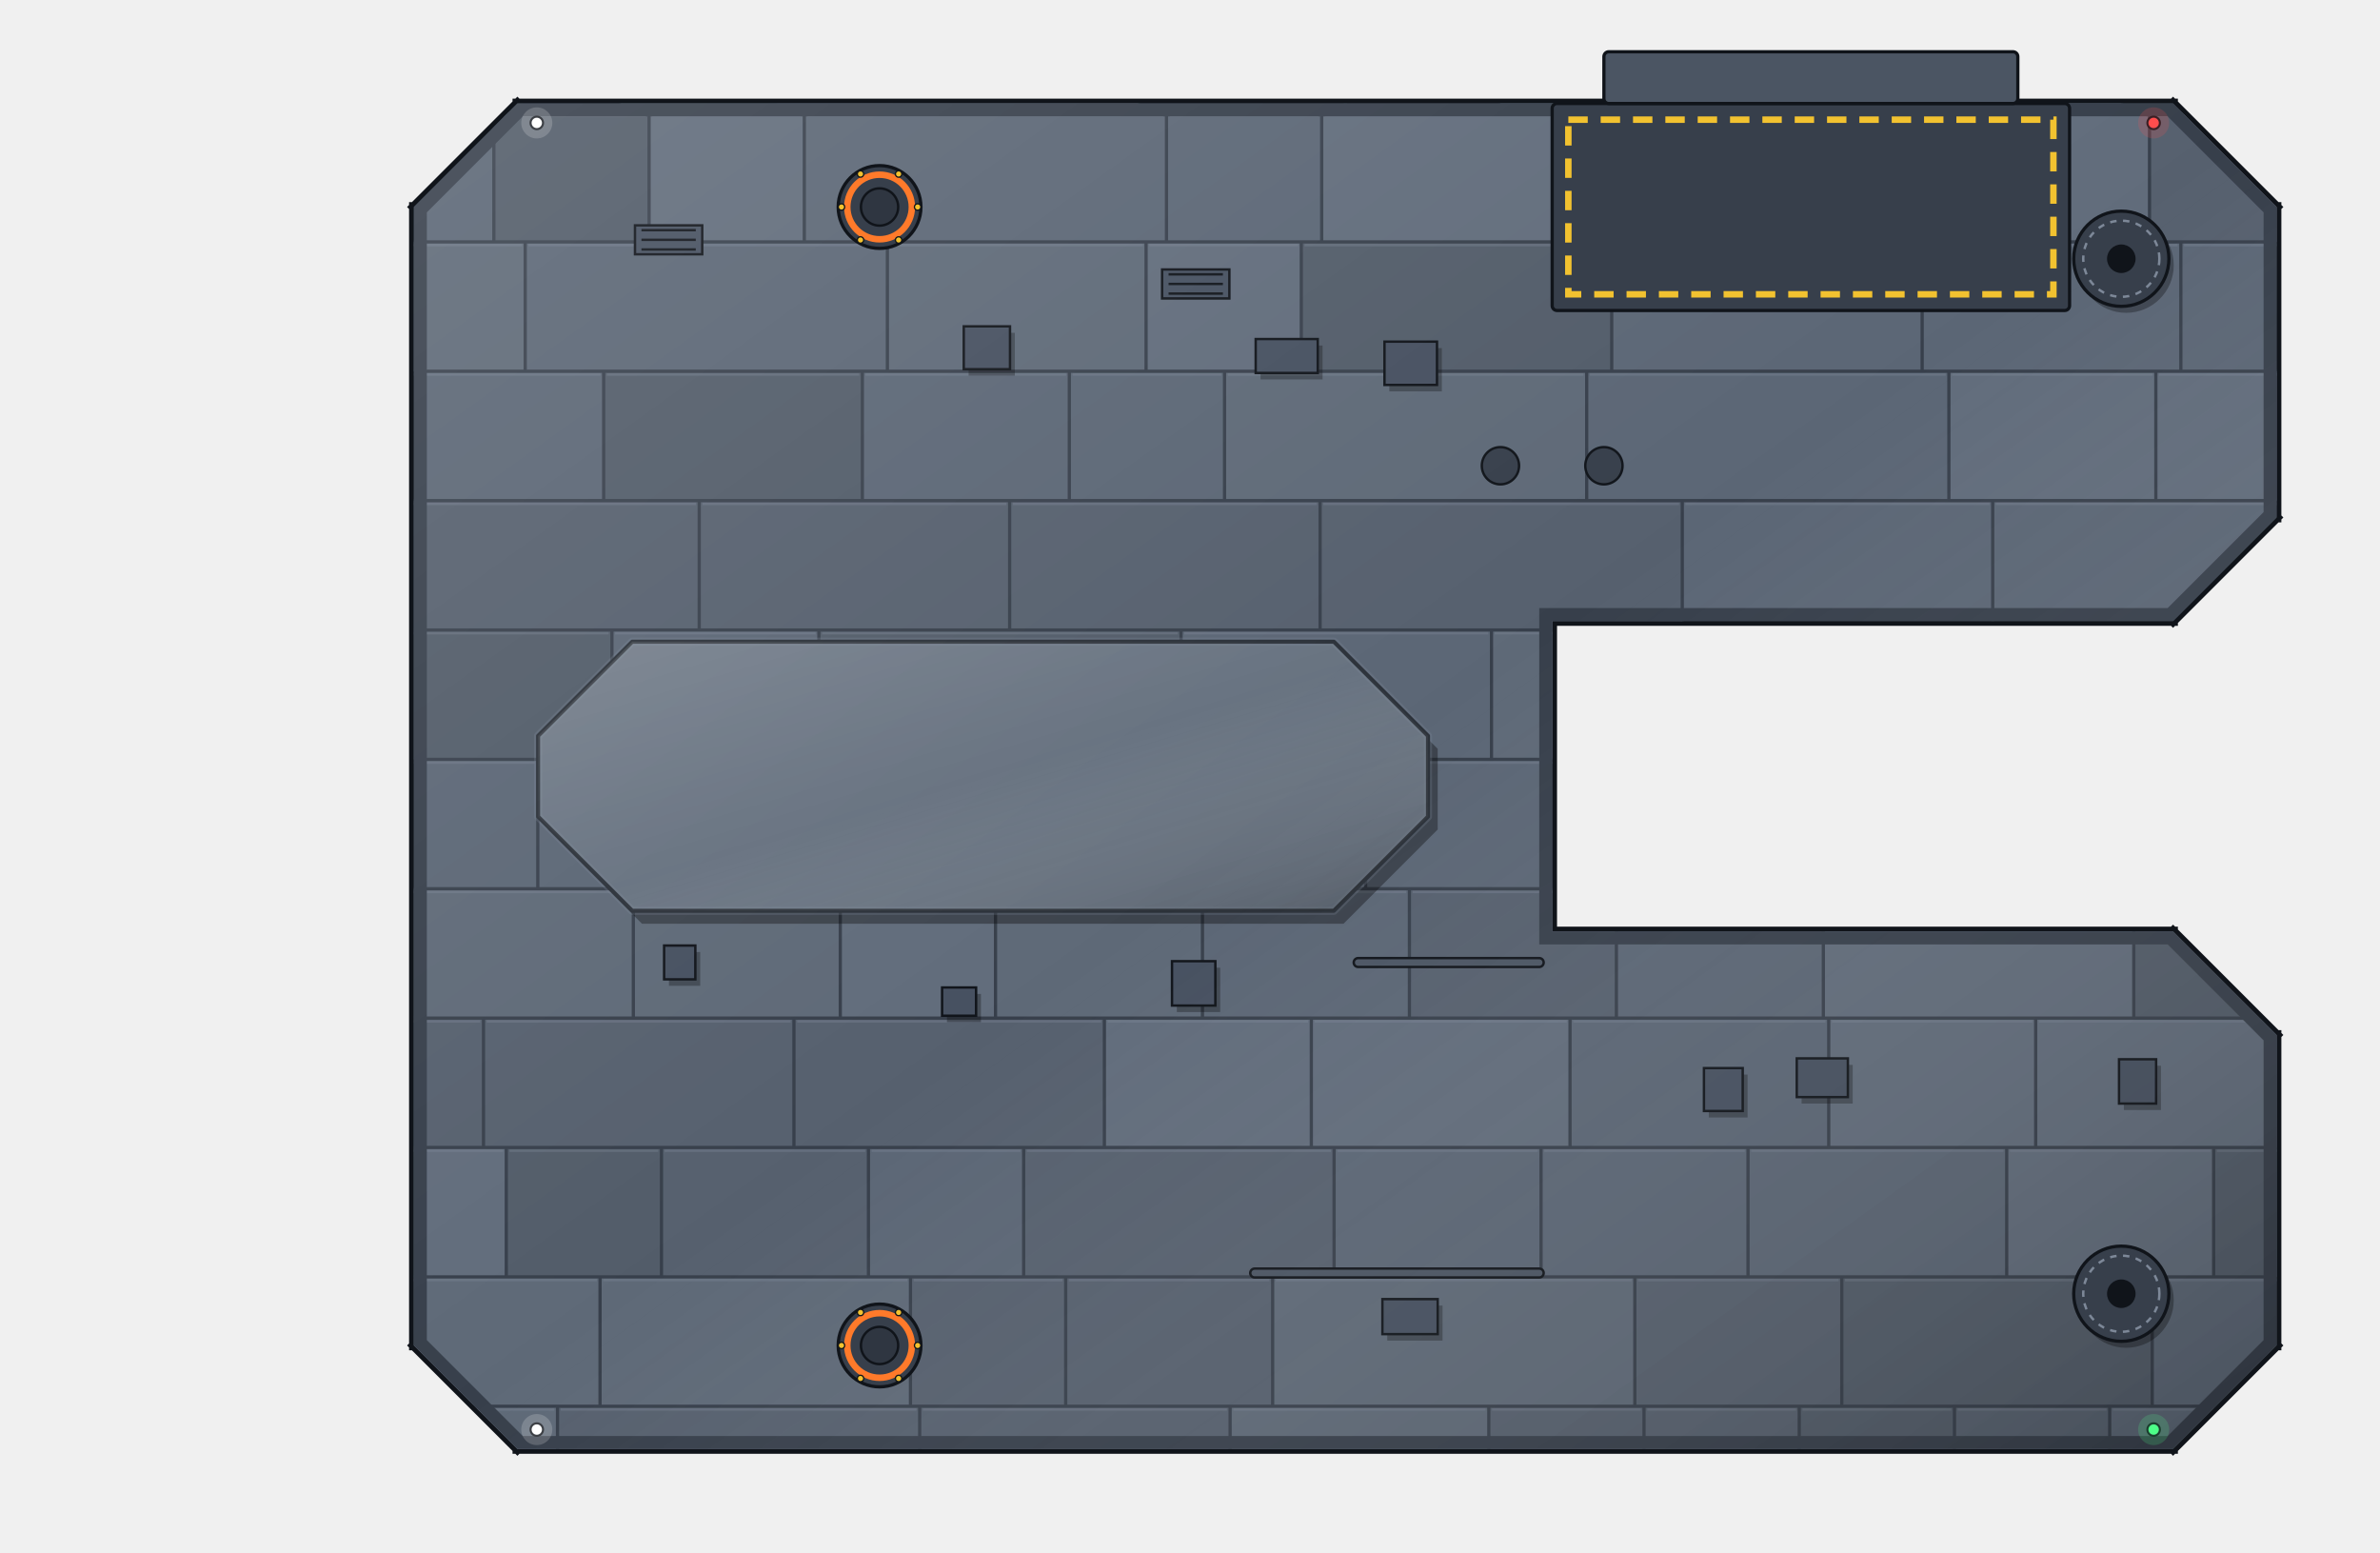
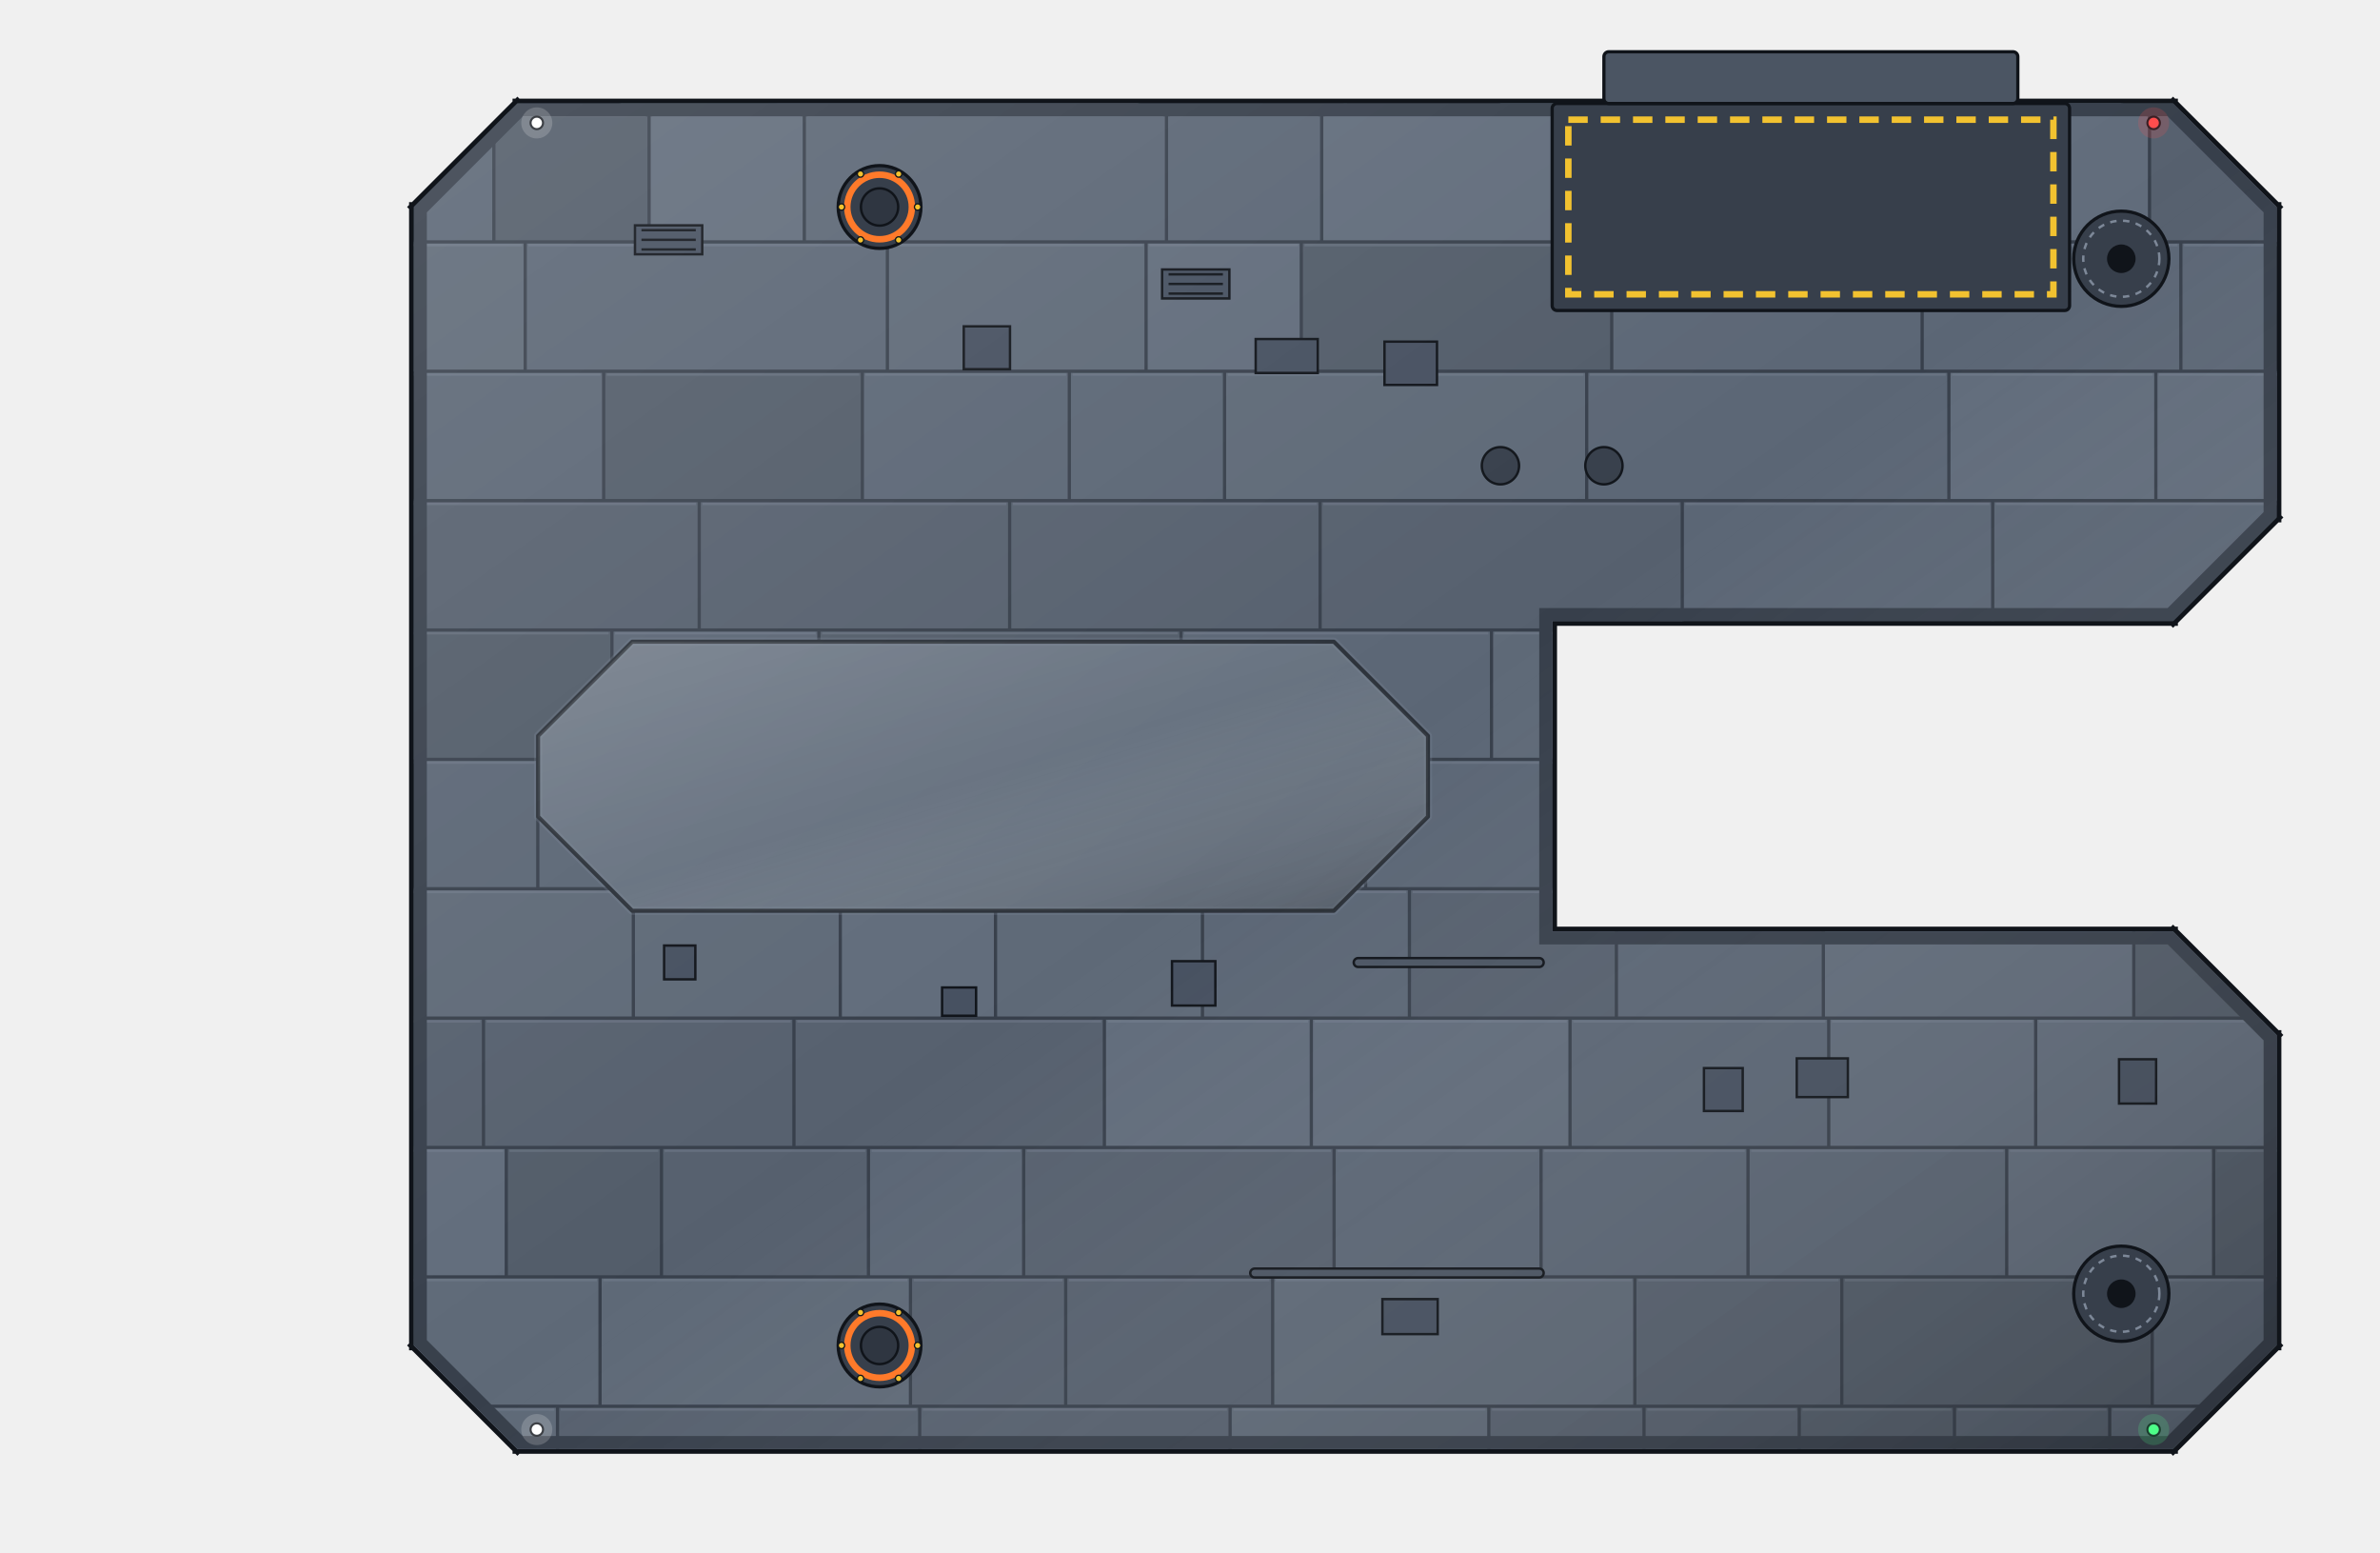
<svg xmlns="http://www.w3.org/2000/svg" width="1472" height="960" viewBox="-832 -480 1472 960">
  <defs>
    <clipPath id="ore_barge_roof">
      <path d="M-512 -352L-576 -352L-512 -416ZM-576 -352h64v64h-64zM-576 -288h64v64h-64zM-576 -224h64v64h-64zM-576 -160h64v64h-64zM-576 -96h64v64h-64zM-576 -32h64v64h-64zM-576 32h64v64h-64zM-576 96h64v64h-64zM-576 160h64v64h-64zM-576 224h64v64h-64zM-576 288h64v64h-64zM-512 352L-512 416L-576 352ZM-512 -416h64v64h-64zM-512 -352h64v64h-64zM-512 -288h64v64h-64zM-512 -224h64v64h-64zM-512 -160h64v64h-64zM-512 -96h64v64h-64zM-512 -32h64v64h-64zM-512 32h64v64h-64zM-512 96h64v64h-64zM-512 160h64v64h-64zM-512 224h64v64h-64zM-512 288h64v64h-64zM-512 352h64v64h-64zM-448 -416h64v64h-64zM-448 -352h64v64h-64zM-448 -288h64v64h-64zM-448 -224h64v64h-64zM-448 -160h64v64h-64zM-448 -96h64v64h-64zM-448 -32h64v64h-64zM-448 32h64v64h-64zM-448 96h64v64h-64zM-448 160h64v64h-64zM-448 224h64v64h-64zM-448 288h64v64h-64zM-448 352h64v64h-64zM-384 -416h64v64h-64zM-384 -352h64v64h-64zM-384 -288h64v64h-64zM-384 -224h64v64h-64zM-384 -160h64v64h-64zM-384 -96h64v64h-64zM-384 -32h64v64h-64zM-384 32h64v64h-64zM-384 96h64v64h-64zM-384 160h64v64h-64zM-384 224h64v64h-64zM-384 288h64v64h-64zM-384 352h64v64h-64zM-320 -416h64v64h-64zM-320 -352h64v64h-64zM-320 -288h64v64h-64zM-320 -224h64v64h-64zM-320 -160h64v64h-64zM-320 -96h64v64h-64zM-320 -32h64v64h-64zM-320 32h64v64h-64zM-320 96h64v64h-64zM-320 160h64v64h-64zM-320 224h64v64h-64zM-320 288h64v64h-64zM-320 352h64v64h-64zM-256 -416h64v64h-64zM-256 -352h64v64h-64zM-256 -288h64v64h-64zM-256 -224h64v64h-64zM-256 -160h64v64h-64zM-256 -96h64v64h-64zM-256 -32h64v64h-64zM-256 32h64v64h-64zM-256 96h64v64h-64zM-256 160h64v64h-64zM-256 224h64v64h-64zM-256 288h64v64h-64zM-256 352h64v64h-64zM-192 -416h64v64h-64zM-192 -352h64v64h-64zM-192 -288h64v64h-64zM-192 -224h64v64h-64zM-192 -160h64v64h-64zM-192 -96h64v64h-64zM-192 -32h64v64h-64zM-192 32h64v64h-64zM-192 96h64v64h-64zM-192 160h64v64h-64zM-192 224h64v64h-64zM-192 288h64v64h-64zM-192 352h64v64h-64zM-128 -416h64v64h-64zM-128 -352h64v64h-64zM-128 -288h64v64h-64zM-128 -224h64v64h-64zM-128 -160h64v64h-64zM-128 -96h64v64h-64zM-128 -32h64v64h-64zM-128 32h64v64h-64zM-128 96h64v64h-64zM-128 160h64v64h-64zM-128 224h64v64h-64zM-128 288h64v64h-64zM-128 352h64v64h-64zM-64 -416h64v64h-64zM-64 -352h64v64h-64zM-64 -288h64v64h-64zM-64 -224h64v64h-64zM-64 -160h64v64h-64zM-64 -96h64v64h-64zM-64 -32h64v64h-64zM-64 32h64v64h-64zM-64 96h64v64h-64zM-64 160h64v64h-64zM-64 224h64v64h-64zM-64 288h64v64h-64zM-64 352h64v64h-64zM0 -416h64v64h-64zM0 -352h64v64h-64zM0 -288h64v64h-64zM0 -224h64v64h-64zM0 -160h64v64h-64zM0 -96h64v64h-64zM0 -32h64v64h-64zM0 32h64v64h-64zM0 96h64v64h-64zM0 160h64v64h-64zM0 224h64v64h-64zM0 288h64v64h-64zM0 352h64v64h-64zM64 -416h64v64h-64zM64 -352h64v64h-64zM64 -288h64v64h-64zM64 -224h64v64h-64zM64 -160h64v64h-64zM64 -96h64v64h-64zM64 -32h64v64h-64zM64 32h64v64h-64zM64 96h64v64h-64zM64 160h64v64h-64zM64 224h64v64h-64zM64 288h64v64h-64zM64 352h64v64h-64zM128 -416h64v64h-64zM128 -352h64v64h-64zM128 -288h64v64h-64zM128 -224h64v64h-64zM128 -160h64v64h-64zM128 96h64v64h-64zM128 160h64v64h-64zM128 224h64v64h-64zM128 288h64v64h-64zM128 352h64v64h-64zM192 -416h64v64h-64zM192 -352h64v64h-64zM192 -288h64v64h-64zM192 -224h64v64h-64zM192 -160h64v64h-64zM192 96h64v64h-64zM192 160h64v64h-64zM192 224h64v64h-64zM192 288h64v64h-64zM192 352h64v64h-64zM256 -416h64v64h-64zM256 -352h64v64h-64zM256 -288h64v64h-64zM256 -224h64v64h-64zM256 -160h64v64h-64zM256 96h64v64h-64zM256 160h64v64h-64zM256 224h64v64h-64zM256 288h64v64h-64zM256 352h64v64h-64zM320 -416h64v64h-64zM320 -352h64v64h-64zM320 -288h64v64h-64zM320 -224h64v64h-64zM320 -160h64v64h-64zM320 96h64v64h-64zM320 160h64v64h-64zM320 224h64v64h-64zM320 288h64v64h-64zM320 352h64v64h-64zM384 -416h64v64h-64zM384 -352h64v64h-64zM384 -288h64v64h-64zM384 -224h64v64h-64zM384 -160h64v64h-64zM384 96h64v64h-64zM384 160h64v64h-64zM384 224h64v64h-64zM384 288h64v64h-64zM384 352h64v64h-64zM448 -416h64v64h-64zM448 -352h64v64h-64zM448 -288h64v64h-64zM448 -224h64v64h-64zM448 -160h64v64h-64zM448 96h64v64h-64zM448 160h64v64h-64zM448 224h64v64h-64zM448 288h64v64h-64zM448 352h64v64h-64zM512 -352L576 -352L512 -416ZM512 -352h64v64h-64zM512 -288h64v64h-64zM512 -224h64v64h-64zM512 -160L576 -160L512 -96ZM512 160L576 160L512 96ZM512 160h64v64h-64zM512 224h64v64h-64zM512 288h64v64h-64zM512 352L576 352L512 416Z" />
    </clipPath>
    <linearGradient id="ore_barge_sheen" x1="0" y1="0" x2="1" y2="1">
      <stop offset="0" stop-color="#ffffff" stop-opacity="0.12" />
      <stop offset="0.5" stop-color="#ffffff" stop-opacity="0" />
      <stop offset="1" stop-color="#000000" stop-opacity="0.22" />
    </linearGradient>
  </defs>
  <g id="base">
    <path d="M-512 -416L-448 -416M-256 -416L-192 -416M448 -416L512 -416M320 416L384 416M-576 -32L-576 32M-448 416L-384 416M-320 416L-256 416M384 416L448 416M-576 96L-576 160M448 -96L512 -96M-64 -416L0 -416M128 96L192 96M-192 416L-128 416M192 -416L256 -416M256 96L320 96M64 416L128 416M576 160L512 96M-576 -352L-576 -288M320 -416L384 -416M-576 224L-576 288M128 -96L128 -32M576 -352L576 -288M576 224L576 288M-576 -224L-576 -160M-448 -416L-384 -416M-512 416L-576 352M128 416L192 416M128 32L128 96M192 -96L256 -96M-320 -416L-256 -416M384 -416L448 -416M256 416L320 416M576 -224L576 -160M576 352L512 416M-576 -96L-576 -32M320 -96L384 -96M-192 -416L-128 -416M64 -416L128 -416M-576 32L-576 96M-128 416L-64 416M384 -96L448 -96M-576 -352L-512 -416M128 -416L192 -416M0 416L64 416M-576 160L-576 224M384 96L448 96M256 -416L320 -416M448 96L512 96M576 -352L512 -416M576 160L576 224M-576 -288L-576 -224M-576 288L-576 352M576 -288L576 -224M-384 416L-320 416M576 288L576 352M-576 -160L-576 -96M128 -96L192 -96M-512 416L-448 416M-128 -416L-64 -416M-256 416L-192 416M448 416L512 416M256 -96L320 -96M192 96L256 96M576 -160L512 -96M0 -416L64 -416M320 96L384 96M-64 416L0 416M128 -32L128 32M-384 -416L-320 -416M192 416L256 416" fill="none" stroke="#10141a" stroke-width="6" stroke-linecap="square" />
    <path d="M-512 -352L-576 -352L-512 -416ZM-576 -352h64v64h-64zM-576 -288h64v64h-64zM-576 -224h64v64h-64zM-576 -160h64v64h-64zM-576 -96h64v64h-64zM-576 -32h64v64h-64zM-576 32h64v64h-64zM-576 96h64v64h-64zM-576 160h64v64h-64zM-576 224h64v64h-64zM-576 288h64v64h-64zM-512 352L-512 416L-576 352ZM-512 -416h64v64h-64zM-512 -352h64v64h-64zM-512 -288h64v64h-64zM-512 -224h64v64h-64zM-512 -160h64v64h-64zM-512 -96h64v64h-64zM-512 -32h64v64h-64zM-512 32h64v64h-64zM-512 96h64v64h-64zM-512 160h64v64h-64zM-512 224h64v64h-64zM-512 288h64v64h-64zM-512 352h64v64h-64zM-448 -416h64v64h-64zM-448 -352h64v64h-64zM-448 -288h64v64h-64zM-448 -224h64v64h-64zM-448 -160h64v64h-64zM-448 -96h64v64h-64zM-448 -32h64v64h-64zM-448 32h64v64h-64zM-448 96h64v64h-64zM-448 160h64v64h-64zM-448 224h64v64h-64zM-448 288h64v64h-64zM-448 352h64v64h-64zM-384 -416h64v64h-64zM-384 -352h64v64h-64zM-384 -288h64v64h-64zM-384 -224h64v64h-64zM-384 -160h64v64h-64zM-384 -96h64v64h-64zM-384 -32h64v64h-64zM-384 32h64v64h-64zM-384 96h64v64h-64zM-384 160h64v64h-64zM-384 224h64v64h-64zM-384 288h64v64h-64zM-384 352h64v64h-64zM-320 -416h64v64h-64zM-320 -352h64v64h-64zM-320 -288h64v64h-64zM-320 -224h64v64h-64zM-320 -160h64v64h-64zM-320 -96h64v64h-64zM-320 -32h64v64h-64zM-320 32h64v64h-64zM-320 96h64v64h-64zM-320 160h64v64h-64zM-320 224h64v64h-64zM-320 288h64v64h-64zM-320 352h64v64h-64zM-256 -416h64v64h-64zM-256 -352h64v64h-64zM-256 -288h64v64h-64zM-256 -224h64v64h-64zM-256 -160h64v64h-64zM-256 -96h64v64h-64zM-256 -32h64v64h-64zM-256 32h64v64h-64zM-256 96h64v64h-64zM-256 160h64v64h-64zM-256 224h64v64h-64zM-256 288h64v64h-64zM-256 352h64v64h-64zM-192 -416h64v64h-64zM-192 -352h64v64h-64zM-192 -288h64v64h-64zM-192 -224h64v64h-64zM-192 -160h64v64h-64zM-192 -96h64v64h-64zM-192 -32h64v64h-64zM-192 32h64v64h-64zM-192 96h64v64h-64zM-192 160h64v64h-64zM-192 224h64v64h-64zM-192 288h64v64h-64zM-192 352h64v64h-64zM-128 -416h64v64h-64zM-128 -352h64v64h-64zM-128 -288h64v64h-64zM-128 -224h64v64h-64zM-128 -160h64v64h-64zM-128 -96h64v64h-64zM-128 -32h64v64h-64zM-128 32h64v64h-64zM-128 96h64v64h-64zM-128 160h64v64h-64zM-128 224h64v64h-64zM-128 288h64v64h-64zM-128 352h64v64h-64zM-64 -416h64v64h-64zM-64 -352h64v64h-64zM-64 -288h64v64h-64zM-64 -224h64v64h-64zM-64 -160h64v64h-64zM-64 -96h64v64h-64zM-64 -32h64v64h-64zM-64 32h64v64h-64zM-64 96h64v64h-64zM-64 160h64v64h-64zM-64 224h64v64h-64zM-64 288h64v64h-64zM-64 352h64v64h-64zM0 -416h64v64h-64zM0 -352h64v64h-64zM0 -288h64v64h-64zM0 -224h64v64h-64zM0 -160h64v64h-64zM0 -96h64v64h-64zM0 -32h64v64h-64zM0 32h64v64h-64zM0 96h64v64h-64zM0 160h64v64h-64zM0 224h64v64h-64zM0 288h64v64h-64zM0 352h64v64h-64zM64 -416h64v64h-64zM64 -352h64v64h-64zM64 -288h64v64h-64zM64 -224h64v64h-64zM64 -160h64v64h-64zM64 -96h64v64h-64zM64 -32h64v64h-64zM64 32h64v64h-64zM64 96h64v64h-64zM64 160h64v64h-64zM64 224h64v64h-64zM64 288h64v64h-64zM64 352h64v64h-64zM128 -416h64v64h-64zM128 -352h64v64h-64zM128 -288h64v64h-64zM128 -224h64v64h-64zM128 -160h64v64h-64zM128 96h64v64h-64zM128 160h64v64h-64zM128 224h64v64h-64zM128 288h64v64h-64zM128 352h64v64h-64zM192 -416h64v64h-64zM192 -352h64v64h-64zM192 -288h64v64h-64zM192 -224h64v64h-64zM192 -160h64v64h-64zM192 96h64v64h-64zM192 160h64v64h-64zM192 224h64v64h-64zM192 288h64v64h-64zM192 352h64v64h-64zM256 -416h64v64h-64zM256 -352h64v64h-64zM256 -288h64v64h-64zM256 -224h64v64h-64zM256 -160h64v64h-64zM256 96h64v64h-64zM256 160h64v64h-64zM256 224h64v64h-64zM256 288h64v64h-64zM256 352h64v64h-64zM320 -416h64v64h-64zM320 -352h64v64h-64zM320 -288h64v64h-64zM320 -224h64v64h-64zM320 -160h64v64h-64zM320 96h64v64h-64zM320 160h64v64h-64zM320 224h64v64h-64zM320 288h64v64h-64zM320 352h64v64h-64zM384 -416h64v64h-64zM384 -352h64v64h-64zM384 -288h64v64h-64zM384 -224h64v64h-64zM384 -160h64v64h-64zM384 96h64v64h-64zM384 160h64v64h-64zM384 224h64v64h-64zM384 288h64v64h-64zM384 352h64v64h-64zM448 -416h64v64h-64zM448 -352h64v64h-64zM448 -288h64v64h-64zM448 -224h64v64h-64zM448 -160h64v64h-64zM448 96h64v64h-64zM448 160h64v64h-64zM448 224h64v64h-64zM448 288h64v64h-64zM448 352h64v64h-64zM512 -352L576 -352L512 -416ZM512 -352h64v64h-64zM512 -288h64v64h-64zM512 -224h64v64h-64zM512 -160L576 -160L512 -96ZM512 160L576 160L512 96ZM512 160h64v64h-64zM512 224h64v64h-64zM512 288h64v64h-64zM512 352L576 352L512 416Z" fill="#5b6675" />
    <g clip-path="url(#ore_barge_roof)">
      <path d="M96.04 -490.42h192v80h-192zM288.04 -490.42h192v80h-192zM497.45 -410.42h160v80h-160zM-623.54 -170.42h224v80h-224zM-399.54 -170.42h192v80h-192zM-207.54 -170.42h192v80h-192zM-15.54 -170.42h224v80h-224zM39.71 69.58h128v80h-128zM-692.96 149.58h160v80h-160zM-532.96 149.58h192v80h-192zM-340.96 149.58h192v80h-192zM-422.88 229.58h128v80h-128zM-198.88 229.58h192v80h-192zM-268.88 309.58h96v80h-96zM-172.88 309.58h128v80h-128zM179.12 309.58h128v80h-128zM-487.19 389.58h224v80h-224zM-263.19 389.58h192v80h-192zM88.81 389.58h96v80h-96zM184.81 389.58h96v80h-96zM376.81 389.58h96v80h-96z" fill="#56606e" />
      <path d="M-430.55 -410.42h96v80h-96zM-14.55 -410.42h224v80h-224zM369.45 -410.42h128v80h-128zM-123.17 -330.42h96v80h-96zM373.36 -250.42h128v80h-128zM501.36 -250.42h224v80h-224zM-307.38 -10.42h160v80h-160zM-147.38 -10.42h160v80h-160zM-312.29 69.58h96v80h-96zM295.71 69.58h192v80h-192zM-148.96 149.58h128v80h-128zM-20.96 149.58h160v80h-160zM299.04 149.58h128v80h-128zM427.04 149.58h224v80h-224zM-614.88 229.58h96v80h-96zM409.12 229.58h128v80h-128z" fill="#616c7b" />
      <path d="M-447.96 -490.42h96v80h-96zM-526.55 -410.42h96v80h-96zM-27.17 -330.42h192v80h-192zM-458.64 -250.42h160v80h-160zM-581.53 -90.42h128v80h-128zM-325.53 -90.42h224v80h-224zM487.71 69.58h224v80h-224zM-518.88 229.58h96v80h-96zM537.12 229.58h128v80h-128zM307.12 309.58h192v80h-192zM280.81 389.58h96v80h-96z" fill="#525c69" />
      <path d="M-351.96 -490.42h224v80h-224zM209.45 -410.42h160v80h-160zM-699.17 -330.42h192v80h-192zM-283.17 -330.42h160v80h-160zM-74.64 -250.42h224v80h-224zM90.47 -90.42h224v80h-224zM474.47 -90.42h192v80h-192zM172.62 -10.42h192v80h-192zM364.62 -10.42h96v80h-96zM-632.29 69.58h192v80h-192zM-440.29 69.58h128v80h-128zM-216.29 69.58h128v80h-128zM-620.88 309.58h160v80h-160zM-460.88 309.58h192v80h-192zM-44.88 309.58h224v80h-224zM-615.19 389.58h128v80h-128zM-71.19 389.58h160v80h-160z" fill="#5e6977" />
      <path d="M-607.96 -490.42v80M-447.96 -490.42v80M-351.96 -490.42v80M-127.96 -490.42v80M0.04 -490.42v80M96.04 -490.42v80M288.04 -490.42v80M480.04 -490.42v80M-704 -490.42H640M-622.55 -410.42v80M-526.55 -410.42v80M-430.55 -410.42v80M-334.55 -410.42v80M-110.55 -410.42v80M-14.55 -410.42v80M209.45 -410.42v80M369.45 -410.42v80M497.45 -410.42v80M-704 -410.42H640M-699.17 -330.42v80M-507.17 -330.42v80M-283.17 -330.42v80M-123.17 -330.42v80M-27.17 -330.42v80M164.83 -330.42v80M356.83 -330.42v80M516.83 -330.42v80M-704 -330.42H640M-682.64 -250.42v80M-458.64 -250.42v80M-298.64 -250.42v80M-170.64 -250.42v80M-74.64 -250.42v80M149.36 -250.42v80M373.36 -250.42v80M501.36 -250.42v80M-704 -250.42H640M-623.54 -170.42v80M-399.54 -170.42v80M-207.54 -170.42v80M-15.54 -170.42v80M208.46 -170.42v80M400.46 -170.42v80M-704 -170.42H640M-581.53 -90.42v80M-453.53 -90.42v80M-325.53 -90.42v80M-101.53 -90.42v80M90.47 -90.42v80M314.47 -90.42v80M474.47 -90.42v80M-704 -90.42H640M-627.38 -10.42v80M-499.38 -10.42v80M-307.38 -10.42v80M-147.38 -10.42v80M12.62 -10.42v80M172.62 -10.42v80M364.62 -10.42v80M460.62 -10.42v80M-704 -10.42H640M-632.29 69.58v80M-440.29 69.58v80M-312.29 69.58v80M-216.29 69.58v80M-88.29 69.58v80M39.71 69.58v80M167.71 69.58v80M295.71 69.58v80M487.71 69.58v80M-704 69.58H640M-692.96 149.58v80M-532.96 149.58v80M-340.96 149.58v80M-148.96 149.58v80M-20.96 149.58v80M139.04 149.58v80M299.04 149.58v80M427.04 149.58v80M-704 149.58H640M-614.88 229.58v80M-518.88 229.58v80M-422.88 229.58v80M-294.88 229.58v80M-198.88 229.58v80M-6.88 229.58v80M121.12 229.58v80M249.12 229.58v80M409.12 229.58v80M537.12 229.58v80M-704 229.58H640M-620.88 309.58v80M-460.88 309.58v80M-268.88 309.58v80M-172.88 309.58v80M-44.88 309.58v80M179.12 309.58v80M307.12 309.58v80M499.12 309.58v80M-704 309.58H640M-615.19 389.58v80M-487.19 389.58v80M-263.19 389.58v80M-71.19 389.58v80M88.81 389.58v80M184.81 389.58v80M280.81 389.58v80M376.81 389.58v80M472.81 389.58v80M-704 389.58H640" fill="none" stroke="#373f4b" stroke-width="2" />
      <path d="M-605.96 -488.42h156M-445.96 -488.42h92M-349.96 -488.42h220M-125.96 -488.42h124M2.04 -488.42h92M98.04 -488.42h188M290.04 -488.42h188M482.04 -488.42h188M-620.55 -408.42h92M-524.55 -408.42h92M-428.55 -408.42h92M-332.55 -408.42h220M-108.55 -408.42h92M-12.55 -408.42h220M211.45 -408.42h156M371.45 -408.42h124M499.45 -408.42h156M-697.17 -328.42h188M-505.17 -328.42h220M-281.17 -328.42h156M-121.17 -328.42h92M-25.17 -328.42h188M166.83 -328.42h188M358.83 -328.42h156M518.83 -328.42h124M-680.64 -248.42h220M-456.64 -248.42h156M-296.64 -248.42h124M-168.64 -248.42h92M-72.64 -248.42h220M151.36 -248.42h220M375.36 -248.42h124M503.36 -248.42h220M-621.54 -168.42h220M-397.54 -168.42h188M-205.54 -168.42h188M-13.54 -168.42h220M210.46 -168.42h188M402.46 -168.42h220M-579.53 -88.42h124M-451.53 -88.42h124M-323.53 -88.42h220M-99.53 -88.42h188M92.47 -88.42h220M316.47 -88.42h156M476.47 -88.42h188M-625.38 -8.42h124M-497.38 -8.42h188M-305.38 -8.42h156M-145.38 -8.42h156M14.62 -8.42h156M174.62 -8.42h188M366.62 -8.42h92M462.62 -8.42h124M-630.29 71.58h188M-438.29 71.58h124M-310.29 71.58h92M-214.29 71.58h124M-86.29 71.58h124M41.71 71.58h124M169.71 71.58h124M297.71 71.58h188M489.71 71.58h220M-690.96 151.58h156M-530.96 151.58h188M-338.96 151.58h188M-146.96 151.58h124M-18.96 151.58h156M141.04 151.58h156M301.04 151.58h124M429.04 151.58h220M-612.88 231.58h92M-516.88 231.58h92M-420.88 231.58h124M-292.88 231.58h92M-196.88 231.58h188M-4.88 231.58h124M123.12 231.58h124M251.12 231.58h156M411.12 231.58h124M539.12 231.58h124M-618.88 311.58h156M-458.88 311.58h188M-266.88 311.58h92M-170.88 311.58h124M-42.88 311.58h220M181.12 311.58h124M309.12 311.58h188M501.12 311.58h92M-613.19 391.58h124M-485.19 391.58h220M-261.19 391.58h188M-69.19 391.58h156M90.81 391.58h92M186.81 391.58h92M282.81 391.58h92M378.81 391.58h92M474.81 391.58h124" fill="none" stroke="#7d8898" stroke-width="1.5" opacity="0.35" />
      <path d="M-512 -416L-448 -416M-256 -416L-192 -416M448 -416L512 -416M320 416L384 416M-576 -32L-576 32M-448 416L-384 416M-320 416L-256 416M384 416L448 416M-576 96L-576 160M448 -96L512 -96M-64 -416L0 -416M128 96L192 96M-192 416L-128 416M192 -416L256 -416M256 96L320 96M64 416L128 416M576 160L512 96M-576 -352L-576 -288M320 -416L384 -416M-576 224L-576 288M128 -96L128 -32M576 -352L576 -288M576 224L576 288M-576 -224L-576 -160M-448 -416L-384 -416M-512 416L-576 352M128 416L192 416M128 32L128 96M192 -96L256 -96M-320 -416L-256 -416M384 -416L448 -416M256 416L320 416M576 -224L576 -160M576 352L512 416M-576 -96L-576 -32M320 -96L384 -96M-192 -416L-128 -416M64 -416L128 -416M-576 32L-576 96M-128 416L-64 416M384 -96L448 -96M-576 -352L-512 -416M128 -416L192 -416M0 416L64 416M-576 160L-576 224M384 96L448 96M256 -416L320 -416M448 96L512 96M576 -352L512 -416M576 160L576 224M-576 -288L-576 -224M-576 288L-576 352M576 -288L576 -224M-384 416L-320 416M576 288L576 352M-576 -160L-576 -96M128 -96L192 -96M-512 416L-448 416M-128 -416L-64 -416M-256 416L-192 416M448 416L512 416M256 -96L320 -96M192 96L256 96M576 -160L512 -96M0 -416L64 -416M320 96L384 96M-64 416L0 416M128 -32L128 32M-384 -416L-320 -416M192 416L256 416" fill="none" stroke="#373f4b" stroke-width="16" stroke-linecap="square" />
-       <path d="M-422.56 -5.72h27.68v28.8h-27.68zM-418.26 108.7h19.32v20.89h-19.32zM-359.53 -3.62h35.27v24.24h-35.27zM-232.93 -274.2h28.6v26.49h-28.6zM-246.32 134.62h21.02v17.47h-21.02zM-171.18 60.25h23.22v22.07h-23.22zM-104.13 118.39h26.82v27.43h-26.82zM-52.37 -266.34h38.37v20.97h-38.37zM27.29 -264.73h32.47v26.76h-32.47zM26 327.34h34.19v21.65h-34.19zM224.87 184.48h23.98v26.52h-23.98zM282.27 178.48h31.61v23.93h-31.61zM481.59 179.03h22.94v27.38h-22.94z" fill="#000000" opacity="0.3" />
      <path d="M-56 307.2h176M8 115.2h112" fill="none" stroke="#10141a" stroke-width="7" stroke-linecap="round" />
      <path d="M-56 307.2h176M8 115.2h112" fill="none" stroke="#4b5563" stroke-width="4" stroke-linecap="round" />
      <path d="M-439.27 -340.66h41.6v17.92h-41.6zM-425.56 -9.72h27.68v28.8h-27.68zM-421.26 104.7h19.32v20.89h-19.32zM-370.62 -69.69h41.6v17.92h-41.6zM-362.53 -7.62h35.27v24.24h-35.27zM-235.93 -278.2h28.6v26.49h-28.6zM-249.32 130.62h21.02v17.47h-21.02zM-174.18 56.25h23.22v22.07h-23.22zM-113.25 -313.37h41.6v17.92h-41.6zM-107.13 114.39h26.82v27.43h-26.82zM-55.37 -270.34h38.37v20.97h-38.37zM24.29 -268.73h32.47v26.76h-32.47zM23 323.34h34.19v21.65h-34.19zM221.87 180.48h23.98v26.52h-23.98zM279.27 174.48h31.61v23.93h-31.61zM478.59 175.03h22.94v27.38h-22.94z" fill="#465060" stroke="#10141a" stroke-width="1.5" />
      <path d="M-435.27 -337.66h33.6M-435.27 -331.7h33.6M-435.27 -325.74h33.6M-366.62 -66.69h33.6M-366.62 -60.73h33.6M-366.62 -54.77h33.6M-109.25 -310.37h33.6M-109.25 -304.41h33.6M-109.25 -298.45h33.6" fill="none" stroke="#10141a" stroke-width="1.5" />
      <path d="M-427.52 -64a11.52 11.52 0 1 0 23.04 0a11.52 11.52 0 1 0 -23.04 0zM-235.52 -64a11.52 11.52 0 1 0 23.04 0a11.52 11.52 0 1 0 -23.04 0zM84.48 -192a11.52 11.52 0 1 0 23.04 0a11.52 11.52 0 1 0 -23.04 0zM148.48 -192a11.52 11.52 0 1 0 23.04 0a11.52 11.52 0 1 0 -23.04 0z" fill="#373f4b" stroke="#10141a" stroke-width="1.5" />
-       <polygon points="-493.2,-16.96 -434.96,-75.2 -1.04,-75.2 57.2,-16.96 57.2,32.96 -1.04,91.2 -434.96,91.2 -493.2,32.96" fill="#000000" opacity="0.35" />
      <polygon points="-499.2,-24.96 -440.96,-83.2 -7.04,-83.2 51.2,-24.96 51.2,24.96 -7.04,83.2 -440.96,83.2 -499.2,24.96" fill="#66717f" stroke="#10141a" stroke-width="2.5" stroke-linejoin="round" />
      <polygon points="-499.2,-24.96 -440.96,-83.2 -7.04,-83.2 51.2,-24.96 51.2,24.96 -7.04,83.2 -440.96,83.2 -499.2,24.96" fill="none" stroke="#7d8898" stroke-width="5" stroke-linejoin="round" opacity="0.25" />
      <polygon points="-499.2,-24.96 -440.96,-83.2 -7.04,-83.2 51.2,-24.96 51.2,24.96 -7.04,83.2 -440.96,83.2 -499.2,24.96" fill="url(#ore_barge_sheen)" />
      <rect x="-576" y="-416" width="1152" height="832" fill="url(#ore_barge_sheen)" />
    </g>
    <circle cx="-288" cy="352" r="25.6" fill="#373f4b" stroke="#10141a" stroke-width="2" />
    <circle cx="-288" cy="352" r="19.97" fill="none" stroke="#ff7a2a" stroke-width="4" />
    <circle cx="-288" cy="352" r="11.52" fill="#2f3641" stroke="#10141a" stroke-width="1.5" />
    <circle cx="-264.45" cy="352" r="2" fill="#f2c230" stroke="#10141a" stroke-width="0.8" />
    <circle cx="-276.22" cy="372.4" r="2" fill="#f2c230" stroke="#10141a" stroke-width="0.8" />
    <circle cx="-299.78" cy="372.4" r="2" fill="#f2c230" stroke="#10141a" stroke-width="0.8" />
    <circle cx="-311.55" cy="352" r="2" fill="#f2c230" stroke="#10141a" stroke-width="0.8" />
    <circle cx="-299.78" cy="331.6" r="2" fill="#f2c230" stroke="#10141a" stroke-width="0.8" />
    <circle cx="-276.22" cy="331.6" r="2" fill="#f2c230" stroke="#10141a" stroke-width="0.8" />
    <circle cx="-288" cy="-352" r="25.6" fill="#373f4b" stroke="#10141a" stroke-width="2" />
    <circle cx="-288" cy="-352" r="19.97" fill="none" stroke="#ff7a2a" stroke-width="4" />
    <circle cx="-288" cy="-352" r="11.52" fill="#2f3641" stroke="#10141a" stroke-width="1.5" />
    <circle cx="-264.45" cy="-352" r="2" fill="#f2c230" stroke="#10141a" stroke-width="0.8" />
    <circle cx="-276.22" cy="-331.6" r="2" fill="#f2c230" stroke="#10141a" stroke-width="0.8" />
    <circle cx="-299.78" cy="-331.6" r="2" fill="#f2c230" stroke="#10141a" stroke-width="0.8" />
    <circle cx="-311.55" cy="-352" r="2" fill="#f2c230" stroke="#10141a" stroke-width="0.8" />
    <circle cx="-299.78" cy="-372.4" r="2" fill="#f2c230" stroke="#10141a" stroke-width="0.8" />
    <circle cx="-276.22" cy="-372.4" r="2" fill="#f2c230" stroke="#10141a" stroke-width="0.8" />
-     <circle cx="483" cy="-316" r="29.44" fill="#000000" opacity="0.3" />
    <circle cx="480" cy="-320" r="29.44" fill="#373f4b" stroke="#10141a" stroke-width="2" />
    <circle cx="480" cy="-320" r="23.55" fill="none" stroke="#7d8898" stroke-width="1.5" stroke-dasharray="4 4" />
    <circle cx="480" cy="-320" r="8.83" fill="#10141a" />
-     <circle cx="483" cy="324" r="29.44" fill="#000000" opacity="0.3" />
    <circle cx="480" cy="320" r="29.44" fill="#373f4b" stroke="#10141a" stroke-width="2" />
    <circle cx="480" cy="320" r="23.55" fill="none" stroke="#7d8898" stroke-width="1.5" stroke-dasharray="4 4" />
    <circle cx="480" cy="320" r="8.83" fill="#10141a" />
    <rect x="128" y="-416" width="320" height="128" rx="3" fill="#373f4b" stroke="#10141a" stroke-width="2" />
    <rect x="138" y="-406" width="300" height="108" fill="none" stroke="#f2c230" stroke-width="4" stroke-dasharray="12 8" />
    <rect x="160" y="-448" width="256" height="32" rx="3" fill="#4b5563" stroke="#10141a" stroke-width="2" />
    <circle cx="500" cy="-404" r="4" fill="#1b2028" stroke="#10141a" stroke-width="1" />
    <circle cx="-500" cy="-404" r="4" fill="#1b2028" stroke="#10141a" stroke-width="1" />
    <circle cx="500" cy="404" r="4" fill="#1b2028" stroke="#10141a" stroke-width="1" />
    <circle cx="-500" cy="404" r="4" fill="#1b2028" stroke="#10141a" stroke-width="1" />
  </g>
  <g id="emissive">
    <g data-light="glow">
      <circle cx="500" cy="-404" r="9.6" fill="#ff4d4d" opacity="0.18" />
      <circle cx="500" cy="-404" r="3.2" fill="#ff4d4d" />
    </g>
    <g data-light="glow">
      <circle cx="-500" cy="-404" r="9.6" fill="#ffffff" opacity="0.18" />
      <circle cx="-500" cy="-404" r="3.2" fill="#ffffff" />
    </g>
    <g data-light="glow">
      <circle cx="500" cy="404" r="9.6" fill="#4dff88" opacity="0.18" />
      <circle cx="500" cy="404" r="3.2" fill="#4dff88" />
    </g>
    <g data-light="glow">
      <circle cx="-500" cy="404" r="9.6" fill="#ffffff" opacity="0.18" />
      <circle cx="-500" cy="404" r="3.2" fill="#ffffff" />
    </g>
  </g>
</svg>
